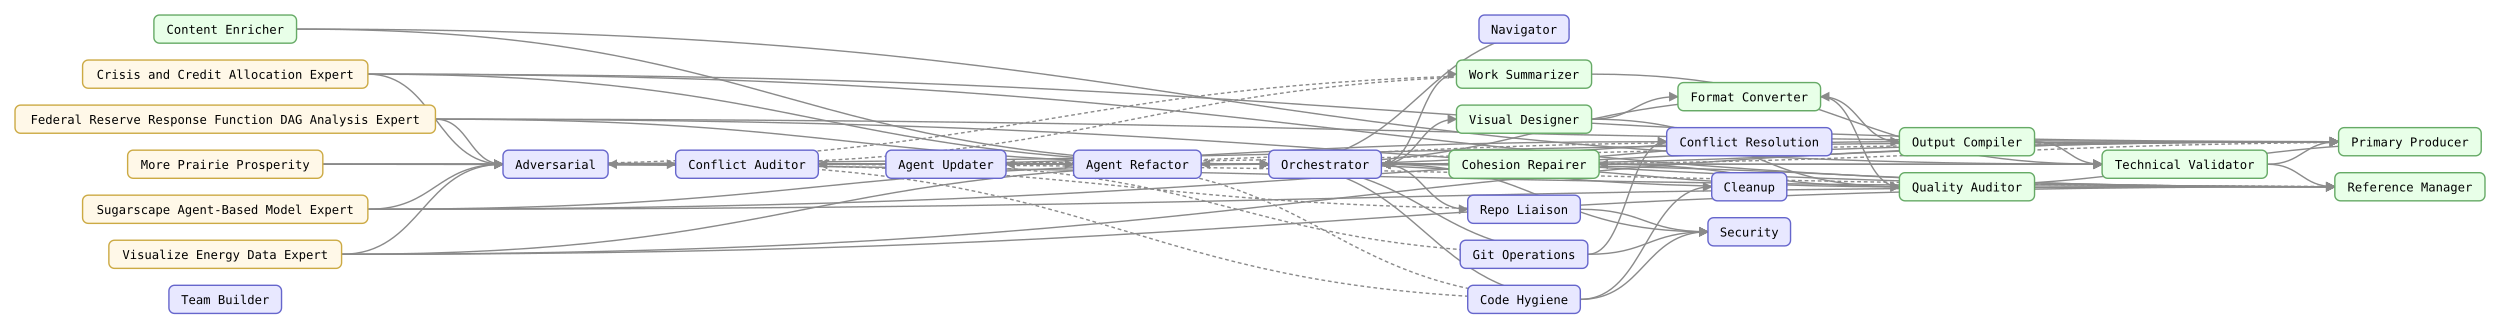
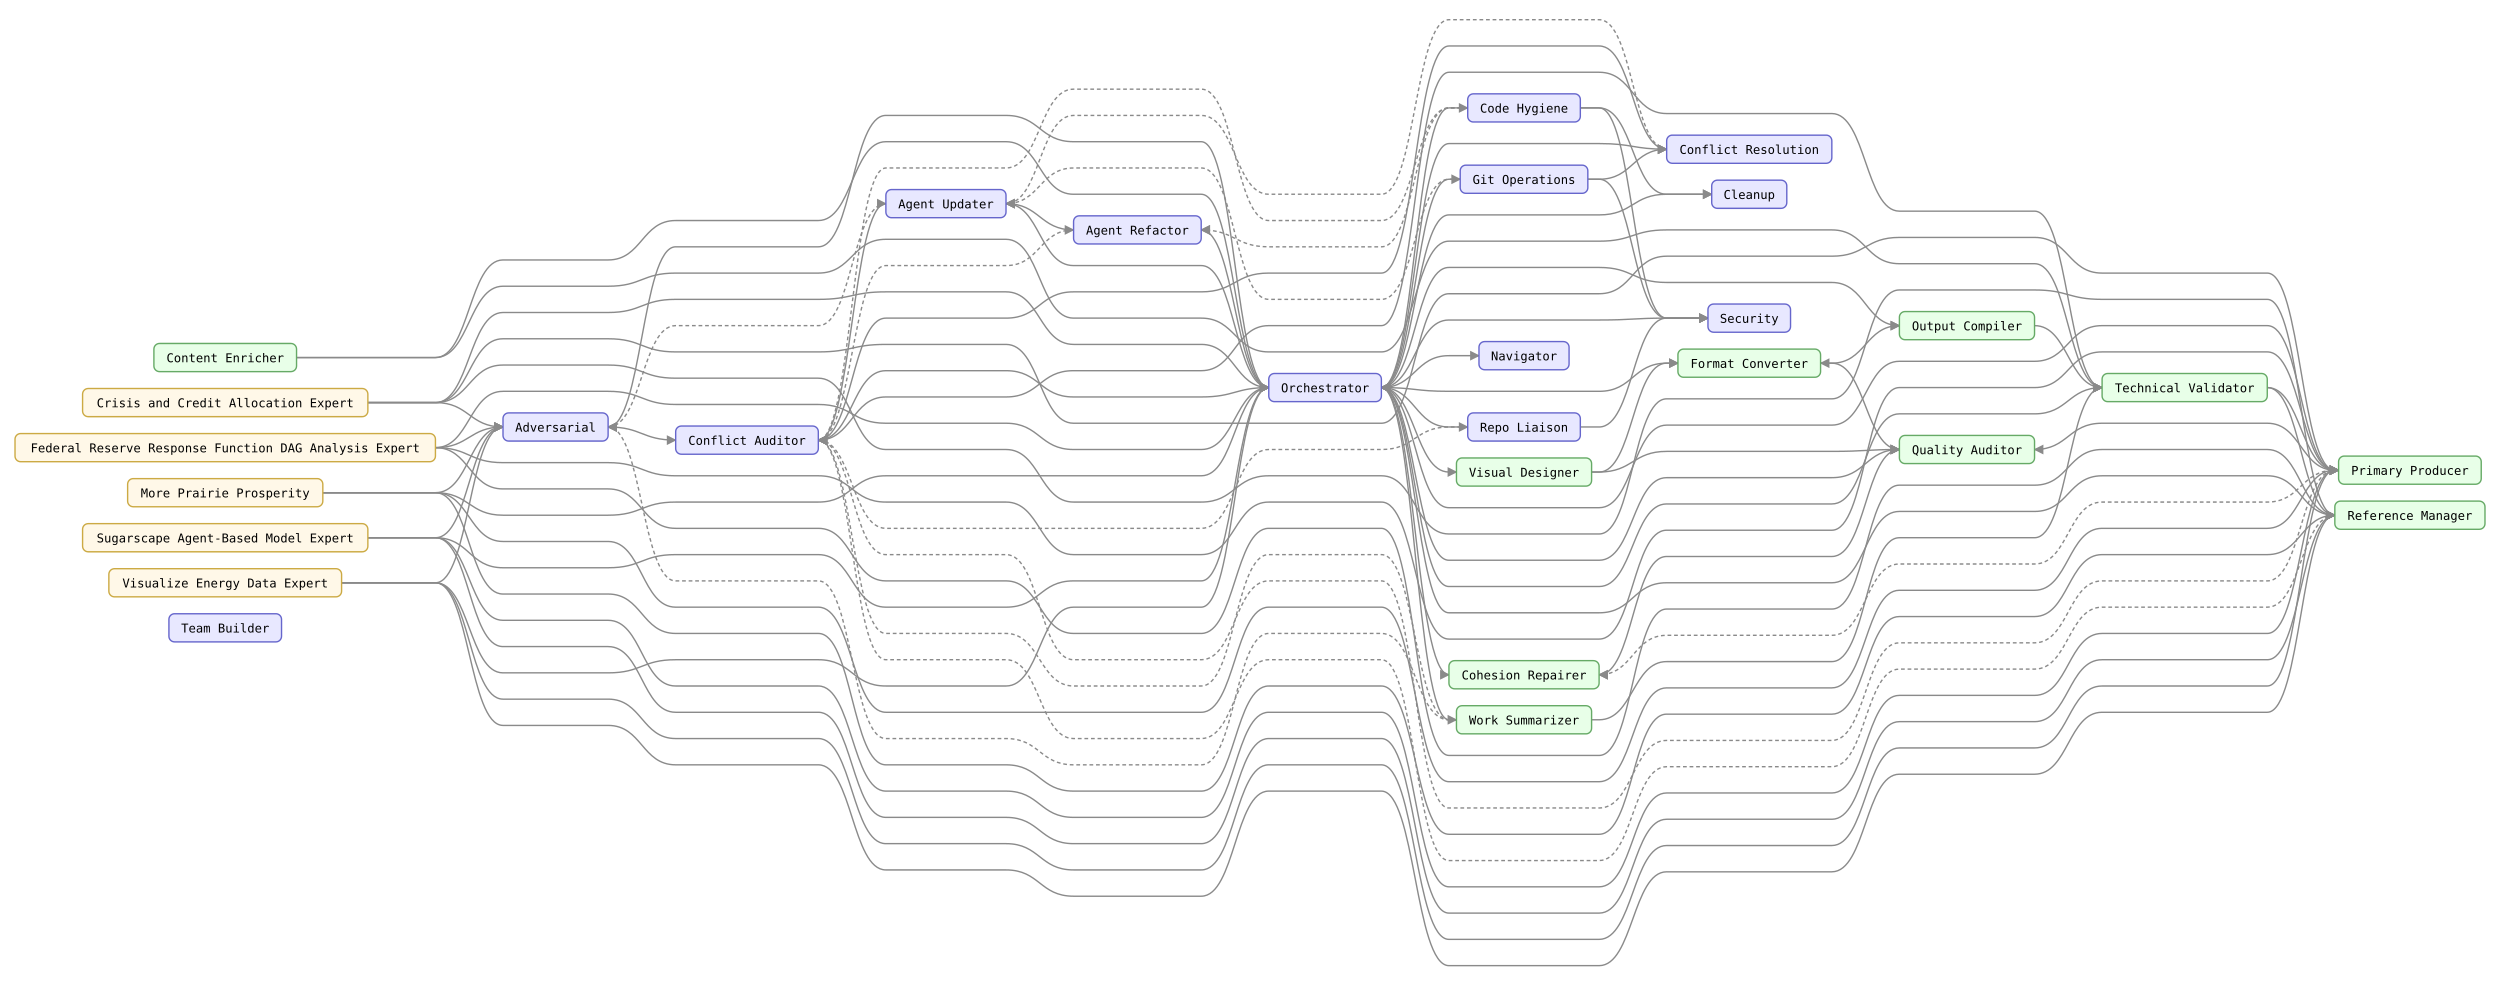
- <svg xmlns="http://www.w3.org/2000/svg" viewBox="0 0 2664 350" width="2664" height="350" font-family="monospace">
+ <svg xmlns="http://www.w3.org/2000/svg" viewBox="0 0 2664 1050" width="2664" height="1050" font-family="monospace">
  <defs>
    <marker id="arrow" viewBox="0 0 10 10" refX="9" refY="5" markerWidth="7" markerHeight="7" orient="auto-start-reverse">
      <polygon points="0,0 10,5 0,10" fill="#8a8a8a" />
    </marker>
  </defs>
-   <path d="M648,175 C684,175 684,175 720,175" fill="none" stroke="#8a8a8a" stroke-width="1.5" marker-end="url(#arrow)" />
-   <path d="M648,175 C1000,175 1000,175 1352,175" fill="none" stroke="#8a8a8a" stroke-width="1.5" marker-start="url(#arrow)" marker-end="url(#arrow)" />
-   <path d="M1280,175 C1000,175 1000,175 720,175" fill="none" stroke="#8a8a8a" stroke-width="1.5" stroke-dasharray="4,3" marker-end="url(#arrow)" />
-   <path d="M1280,175 C1316,175 1316,175 1352,175" fill="none" stroke="#8a8a8a" stroke-width="1.5" marker-start="url(#arrow)" marker-end="url(#arrow)" />
-   <path d="M1072,175 C804,175 804,175 536,175" fill="none" stroke="#8a8a8a" stroke-width="1.5" stroke-dasharray="4,3" marker-end="url(#arrow)" />
-   <path d="M1072,175 C1108,175 1108,175 1144,175" fill="none" stroke="#8a8a8a" stroke-width="1.5" marker-end="url(#arrow)" />
-   <path d="M1072,175 C896,175 896,175 720,175" fill="none" stroke="#8a8a8a" stroke-width="1.5" marker-start="url(#arrow)" marker-end="url(#arrow)" />
-   <path d="M1072,175 C1212,175 1212,175 1352,175" fill="none" stroke="#8a8a8a" stroke-width="1.5" marker-start="url(#arrow)" marker-end="url(#arrow)" />
-   <path d="M1904,199 C1628,199 1628,175 1352,175" fill="none" stroke="#8a8a8a" stroke-width="1.5" marker-start="url(#arrow)" marker-end="url(#arrow)" />
-   <path d="M1684,319 C1414,319 1414,175 1144,175" fill="none" stroke="#8a8a8a" stroke-width="1.5" stroke-dasharray="4,3" marker-end="url(#arrow)" />
-   <path d="M1684,319 C1754,319 1754,199 1824,199" fill="none" stroke="#8a8a8a" stroke-width="1.5" marker-end="url(#arrow)" />
-   <path d="M1684,319 C1202,319 1202,175 720,175" fill="none" stroke="#8a8a8a" stroke-width="1.5" stroke-dasharray="4,3" marker-end="url(#arrow)" />
-   <path d="M1684,319 C1518,319 1518,175 1352,175" fill="none" stroke="#8a8a8a" stroke-width="1.5" marker-start="url(#arrow)" marker-end="url(#arrow)" />
-   <path d="M1684,319 C1752,319 1752,247 1820,247" fill="none" stroke="#8a8a8a" stroke-width="1.5" marker-end="url(#arrow)" />
-   <path d="M1704,175 C1528,175 1528,175 1352,175" fill="none" stroke="#8a8a8a" stroke-width="1.5" marker-start="url(#arrow)" marker-end="url(#arrow)" />
-   <path d="M1704,175 C1864,175 1864,199 2024,199" fill="none" stroke="#8a8a8a" stroke-width="1.5" marker-start="url(#arrow)" marker-end="url(#arrow)" />
-   <path d="M872,175 C1324,175 1324,151 1776,151" fill="none" stroke="#8a8a8a" stroke-width="1.5" marker-end="url(#arrow)" />
-   <path d="M872,175 C1112,175 1112,175 1352,175" fill="none" stroke="#8a8a8a" stroke-width="1.5" marker-start="url(#arrow)" marker-end="url(#arrow)" />
-   <path d="M872,175 C1556,175 1556,175 2240,175" fill="none" stroke="#8a8a8a" stroke-width="1.5" marker-start="url(#arrow)" marker-end="url(#arrow)" />
-   <path d="M1952,151 C1448,151 1448,175 944,175" fill="none" stroke="#8a8a8a" stroke-width="1.5" stroke-dasharray="4,3" marker-end="url(#arrow)" />
-   <path d="M1952,151 C1652,151 1652,175 1352,175" fill="none" stroke="#8a8a8a" stroke-width="1.5" marker-start="url(#arrow)" marker-end="url(#arrow)" />
-   <path d="M316,31 C834,31 834,175 1352,175" fill="none" stroke="#8a8a8a" stroke-width="1.5" marker-end="url(#arrow)" />
-   <path d="M316,31 C1278,31 1278,175 2240,175" fill="none" stroke="#8a8a8a" stroke-width="1.5" marker-end="url(#arrow)" />
-   <path d="M392,79 C464,79 464,175 536,175" fill="none" stroke="#8a8a8a" stroke-width="1.5" marker-end="url(#arrow)" />
-   <path d="M392,79 C872,79 872,175 1352,175" fill="none" stroke="#8a8a8a" stroke-width="1.5" marker-end="url(#arrow)" />
-   <path d="M392,79 C1442,79 1442,151 2492,151" fill="none" stroke="#8a8a8a" stroke-width="1.5" marker-end="url(#arrow)" />
-   <path d="M392,79 C1440,79 1440,199 2488,199" fill="none" stroke="#8a8a8a" stroke-width="1.5" marker-end="url(#arrow)" />
-   <path d="M464,127 C500,127 500,175 536,175" fill="none" stroke="#8a8a8a" stroke-width="1.5" marker-end="url(#arrow)" />
-   <path d="M464,127 C908,127 908,175 1352,175" fill="none" stroke="#8a8a8a" stroke-width="1.5" marker-end="url(#arrow)" />
-   <path d="M464,127 C1478,127 1478,151 2492,151" fill="none" stroke="#8a8a8a" stroke-width="1.5" marker-end="url(#arrow)" />
-   <path d="M464,127 C1476,127 1476,199 2488,199" fill="none" stroke="#8a8a8a" stroke-width="1.5" marker-end="url(#arrow)" />
-   <path d="M1940,103 C1646,103 1646,175 1352,175" fill="none" stroke="#8a8a8a" stroke-width="1.5" marker-start="url(#arrow)" marker-end="url(#arrow)" />
-   <path d="M1940,103 C1982,103 1982,151 2024,151" fill="none" stroke="#8a8a8a" stroke-width="1.5" marker-start="url(#arrow)" marker-end="url(#arrow)" />
-   <path d="M1940,103 C1982,103 1982,199 2024,199" fill="none" stroke="#8a8a8a" stroke-width="1.5" marker-end="url(#arrow)" />
-   <path d="M1692,271 C1318,271 1318,175 944,175" fill="none" stroke="#8a8a8a" stroke-width="1.5" stroke-dasharray="4,3" marker-end="url(#arrow)" />
-   <path d="M1692,271 C1734,271 1734,151 1776,151" fill="none" stroke="#8a8a8a" stroke-width="1.5" marker-end="url(#arrow)" />
-   <path d="M1692,271 C1522,271 1522,175 1352,175" fill="none" stroke="#8a8a8a" stroke-width="1.5" marker-start="url(#arrow)" marker-end="url(#arrow)" />
-   <path d="M1692,271 C1756,271 1756,247 1820,247" fill="none" stroke="#8a8a8a" stroke-width="1.5" marker-end="url(#arrow)" />
-   <path d="M1672,31 C1512,31 1512,175 1352,175" fill="none" stroke="#8a8a8a" stroke-width="1.5" marker-start="url(#arrow)" marker-end="url(#arrow)" />
-   <path d="M1472,175 C1748,175 1748,151 2024,151" fill="none" stroke="#8a8a8a" stroke-width="1.5" marker-start="url(#arrow)" marker-end="url(#arrow)" />
-   <path d="M1472,175 C1982,175 1982,151 2492,151" fill="none" stroke="#8a8a8a" stroke-width="1.5" marker-start="url(#arrow)" marker-end="url(#arrow)" />
-   <path d="M1472,175 C1748,175 1748,199 2024,199" fill="none" stroke="#8a8a8a" stroke-width="1.5" marker-start="url(#arrow)" marker-end="url(#arrow)" />
-   <path d="M1472,175 C1980,175 1980,199 2488,199" fill="none" stroke="#8a8a8a" stroke-width="1.5" marker-start="url(#arrow)" marker-end="url(#arrow)" />
-   <path d="M1472,175 C1518,175 1518,223 1564,223" fill="none" stroke="#8a8a8a" stroke-width="1.5" marker-start="url(#arrow)" marker-end="url(#arrow)" />
-   <path d="M1472,175 C1646,175 1646,247 1820,247" fill="none" stroke="#8a8a8a" stroke-width="1.5" marker-start="url(#arrow)" marker-end="url(#arrow)" />
-   <path d="M1472,175 C1856,175 1856,175 2240,175" fill="none" stroke="#8a8a8a" stroke-width="1.5" marker-start="url(#arrow)" marker-end="url(#arrow)" />
-   <path d="M1472,175 C1512,175 1512,127 1552,127" fill="none" stroke="#8a8a8a" stroke-width="1.5" marker-start="url(#arrow)" marker-end="url(#arrow)" />
-   <path d="M1472,175 C1512,175 1512,79 1552,79" fill="none" stroke="#8a8a8a" stroke-width="1.5" marker-start="url(#arrow)" marker-end="url(#arrow)" />
-   <path d="M2168,151 C2204,151 2204,175 2240,175" fill="none" stroke="#8a8a8a" stroke-width="1.5" marker-end="url(#arrow)" />
-   <path d="M344,175 C440,175 440,175 536,175" fill="none" stroke="#8a8a8a" stroke-width="1.5" marker-end="url(#arrow)" />
-   <path d="M344,175 C848,175 848,175 1352,175" fill="none" stroke="#8a8a8a" stroke-width="1.5" marker-end="url(#arrow)" />
-   <path d="M344,175 C1418,175 1418,151 2492,151" fill="none" stroke="#8a8a8a" stroke-width="1.5" marker-end="url(#arrow)" />
-   <path d="M344,175 C1416,175 1416,199 2488,199" fill="none" stroke="#8a8a8a" stroke-width="1.5" marker-end="url(#arrow)" />
-   <path d="M2644,151 C2094,151 2094,175 1544,175" fill="none" stroke="#8a8a8a" stroke-width="1.5" stroke-dasharray="4,3" marker-end="url(#arrow)" />
-   <path d="M2644,151 C1682,151 1682,175 720,175" fill="none" stroke="#8a8a8a" stroke-width="1.5" stroke-dasharray="4,3" marker-end="url(#arrow)" />
-   <path d="M2644,151 C2334,151 2334,199 2024,199" fill="none" stroke="#8a8a8a" stroke-width="1.5" marker-start="url(#arrow)" marker-end="url(#arrow)" />
-   <path d="M2648,199 C1684,199 1684,175 720,175" fill="none" stroke="#8a8a8a" stroke-width="1.5" stroke-dasharray="4,3" marker-end="url(#arrow)" />
-   <path d="M1684,223 C1202,223 1202,175 720,175" fill="none" stroke="#8a8a8a" stroke-width="1.5" stroke-dasharray="4,3" marker-end="url(#arrow)" />
-   <path d="M1684,223 C1752,223 1752,247 1820,247" fill="none" stroke="#8a8a8a" stroke-width="1.5" marker-end="url(#arrow)" />
-   <path d="M392,223 C464,223 464,175 536,175" fill="none" stroke="#8a8a8a" stroke-width="1.5" marker-end="url(#arrow)" />
-   <path d="M392,223 C872,223 872,175 1352,175" fill="none" stroke="#8a8a8a" stroke-width="1.5" marker-end="url(#arrow)" />
-   <path d="M392,223 C1442,223 1442,151 2492,151" fill="none" stroke="#8a8a8a" stroke-width="1.5" marker-end="url(#arrow)" />
-   <path d="M392,223 C1440,223 1440,199 2488,199" fill="none" stroke="#8a8a8a" stroke-width="1.5" marker-end="url(#arrow)" />
-   <path d="M2416,175 C2454,175 2454,151 2492,151" fill="none" stroke="#8a8a8a" stroke-width="1.5" marker-end="url(#arrow)" />
-   <path d="M2416,175 C2452,175 2452,199 2488,199" fill="none" stroke="#8a8a8a" stroke-width="1.5" marker-end="url(#arrow)" />
-   <path d="M1696,127 C1742,127 1742,103 1788,103" fill="none" stroke="#8a8a8a" stroke-width="1.5" marker-end="url(#arrow)" />
-   <path d="M1696,127 C1860,127 1860,199 2024,199" fill="none" stroke="#8a8a8a" stroke-width="1.5" marker-end="url(#arrow)" />
-   <path d="M364,271 C450,271 450,175 536,175" fill="none" stroke="#8a8a8a" stroke-width="1.5" marker-end="url(#arrow)" />
-   <path d="M364,271 C858,271 858,175 1352,175" fill="none" stroke="#8a8a8a" stroke-width="1.5" marker-end="url(#arrow)" />
-   <path d="M364,271 C1428,271 1428,151 2492,151" fill="none" stroke="#8a8a8a" stroke-width="1.5" marker-end="url(#arrow)" />
-   <path d="M364,271 C1426,271 1426,199 2488,199" fill="none" stroke="#8a8a8a" stroke-width="1.5" marker-end="url(#arrow)" />
-   <path d="M1696,79 C1116,79 1116,175 536,175" fill="none" stroke="#8a8a8a" stroke-width="1.5" stroke-dasharray="4,3" marker-end="url(#arrow)" />
-   <path d="M1696,79 C1208,79 1208,175 720,175" fill="none" stroke="#8a8a8a" stroke-width="1.5" stroke-dasharray="4,3" marker-end="url(#arrow)" />
-   <path d="M1696,79 C1968,79 1968,175 2240,175" fill="none" stroke="#8a8a8a" stroke-width="1.5" marker-end="url(#arrow)" />
-   <rect x="536" y="160" width="112" height="30" rx="6" fill="#e8e8ff" stroke="#6666cc" stroke-width="1.5" />
-   <text x="592" y="180" font-size="13" text-anchor="middle" fill="#000000">Adversarial</text>
-   <rect x="1144" y="160" width="136" height="30" rx="6" fill="#e8e8ff" stroke="#6666cc" stroke-width="1.5" />
-   <text x="1212" y="180" font-size="13" text-anchor="middle" fill="#000000">Agent Refactor</text>
-   <rect x="944" y="160" width="128" height="30" rx="6" fill="#e8e8ff" stroke="#6666cc" stroke-width="1.5" />
-   <text x="1008" y="180" font-size="13" text-anchor="middle" fill="#000000">Agent Updater</text>
-   <rect x="1824" y="184" width="80" height="30" rx="6" fill="#e8e8ff" stroke="#6666cc" stroke-width="1.5" />
-   <text x="1864" y="204" font-size="13" text-anchor="middle" fill="#000000">Cleanup</text>
-   <rect x="1564" y="304" width="120" height="30" rx="6" fill="#e8e8ff" stroke="#6666cc" stroke-width="1.5" />
-   <text x="1624" y="324" font-size="13" text-anchor="middle" fill="#000000">Code Hygiene</text>
-   <rect x="1544" y="160" width="160" height="30" rx="6" fill="#e8ffe8" stroke="#66aa66" stroke-width="1.5" />
-   <text x="1624" y="180" font-size="13" text-anchor="middle" fill="#000000">Cohesion Repairer</text>
-   <rect x="720" y="160" width="152" height="30" rx="6" fill="#e8e8ff" stroke="#6666cc" stroke-width="1.5" />
-   <text x="796" y="180" font-size="13" text-anchor="middle" fill="#000000">Conflict Auditor</text>
-   <rect x="1776" y="136" width="176" height="30" rx="6" fill="#e8e8ff" stroke="#6666cc" stroke-width="1.5" />
-   <text x="1864" y="156" font-size="13" text-anchor="middle" fill="#000000">Conflict Resolution</text>
-   <rect x="164" y="16" width="152" height="30" rx="6" fill="#e8ffe8" stroke="#66aa66" stroke-width="1.5" />
-   <text x="240" y="36" font-size="13" text-anchor="middle" fill="#000000">Content Enricher</text>
-   <rect x="88" y="64" width="304" height="30" rx="6" fill="#fff8e8" stroke="#ccaa44" stroke-width="1.5" />
-   <text x="240" y="84" font-size="13" text-anchor="middle" fill="#000000">Crisis and Credit Allocation Expert</text>
-   <rect x="16" y="112" width="448" height="30" rx="6" fill="#fff8e8" stroke="#ccaa44" stroke-width="1.5" />
-   <text x="240" y="132" font-size="13" text-anchor="middle" fill="#000000">Federal Reserve Response Function DAG Analysis Expert</text>
-   <rect x="1788" y="88" width="152" height="30" rx="6" fill="#e8ffe8" stroke="#66aa66" stroke-width="1.5" />
-   <text x="1864" y="108" font-size="13" text-anchor="middle" fill="#000000">Format Converter</text>
-   <rect x="1556" y="256" width="136" height="30" rx="6" fill="#e8e8ff" stroke="#6666cc" stroke-width="1.5" />
-   <text x="1624" y="276" font-size="13" text-anchor="middle" fill="#000000">Git Operations</text>
-   <rect x="1576" y="16" width="96" height="30" rx="6" fill="#e8e8ff" stroke="#6666cc" stroke-width="1.5" />
-   <text x="1624" y="36" font-size="13" text-anchor="middle" fill="#000000">Navigator</text>
-   <rect x="1352" y="160" width="120" height="30" rx="6" fill="#e8e8ff" stroke="#6666cc" stroke-width="1.5" />
-   <text x="1412" y="180" font-size="13" text-anchor="middle" fill="#000000">Orchestrator</text>
-   <rect x="2024" y="136" width="144" height="30" rx="6" fill="#e8ffe8" stroke="#66aa66" stroke-width="1.5" />
-   <text x="2096" y="156" font-size="13" text-anchor="middle" fill="#000000">Output Compiler</text>
-   <rect x="136" y="160" width="208" height="30" rx="6" fill="#fff8e8" stroke="#ccaa44" stroke-width="1.5" />
-   <text x="240" y="180" font-size="13" text-anchor="middle" fill="#000000">More Prairie Prosperity</text>
-   <rect x="2492" y="136" width="152" height="30" rx="6" fill="#e8ffe8" stroke="#66aa66" stroke-width="1.5" />
-   <text x="2568" y="156" font-size="13" text-anchor="middle" fill="#000000">Primary Producer</text>
-   <rect x="2024" y="184" width="144" height="30" rx="6" fill="#e8ffe8" stroke="#66aa66" stroke-width="1.5" />
-   <text x="2096" y="204" font-size="13" text-anchor="middle" fill="#000000">Quality Auditor</text>
-   <rect x="2488" y="184" width="160" height="30" rx="6" fill="#e8ffe8" stroke="#66aa66" stroke-width="1.5" />
-   <text x="2568" y="204" font-size="13" text-anchor="middle" fill="#000000">Reference Manager</text>
-   <rect x="1564" y="208" width="120" height="30" rx="6" fill="#e8e8ff" stroke="#6666cc" stroke-width="1.5" />
-   <text x="1624" y="228" font-size="13" text-anchor="middle" fill="#000000">Repo Liaison</text>
-   <rect x="1820" y="232" width="88" height="30" rx="6" fill="#e8e8ff" stroke="#6666cc" stroke-width="1.5" />
-   <text x="1864" y="252" font-size="13" text-anchor="middle" fill="#000000">Security</text>
-   <rect x="88" y="208" width="304" height="30" rx="6" fill="#fff8e8" stroke="#ccaa44" stroke-width="1.5" />
-   <text x="240" y="228" font-size="13" text-anchor="middle" fill="#000000">Sugarscape Agent-Based Model Expert</text>
-   <rect x="180" y="304" width="120" height="30" rx="6" fill="#e8e8ff" stroke="#6666cc" stroke-width="1.5" />
-   <text x="240" y="324" font-size="13" text-anchor="middle" fill="#000000">Team Builder</text>
-   <rect x="2240" y="160" width="176" height="30" rx="6" fill="#e8ffe8" stroke="#66aa66" stroke-width="1.5" />
-   <text x="2328" y="180" font-size="13" text-anchor="middle" fill="#000000">Technical Validator</text>
-   <rect x="1552" y="112" width="144" height="30" rx="6" fill="#e8ffe8" stroke="#66aa66" stroke-width="1.5" />
-   <text x="1624" y="132" font-size="13" text-anchor="middle" fill="#000000">Visual Designer</text>
-   <rect x="116" y="256" width="248" height="30" rx="6" fill="#fff8e8" stroke="#ccaa44" stroke-width="1.5" />
-   <text x="240" y="276" font-size="13" text-anchor="middle" fill="#000000">Visualize Energy Data Expert</text>
-   <rect x="1552" y="64" width="144" height="30" rx="6" fill="#e8ffe8" stroke="#66aa66" stroke-width="1.5" />
-   <text x="1624" y="84" font-size="13" text-anchor="middle" fill="#000000">Work Summarizer</text>
+   <path d="M648,455 C684,455 684,469 720,469" fill="none" stroke="#8a8a8a" stroke-width="1.5" marker-end="url(#arrow)" />
+   <path d="M648,455 C684,455 684,263 720,263 L872,263 C908,263 908,123 944,123 L1072,123 C1108,123 1108,151 1144,151 L1280,151 C1316,151 1316,413 1352,413" fill="none" stroke="#8a8a8a" stroke-width="1.5" marker-start="url(#arrow)" marker-end="url(#arrow)" />
+   <path d="M1144,245 C1108,245 1108,283 1072,283 L944,283 C908,283 908,469 872,469" fill="none" stroke="#8a8a8a" stroke-width="1.5" stroke-dasharray="4,3" marker-end="url(#arrow)" />
+   <path d="M1280,245 C1316,245 1316,413 1352,413" fill="none" stroke="#8a8a8a" stroke-width="1.5" marker-start="url(#arrow)" marker-end="url(#arrow)" />
+   <path d="M944,217 C908,217 908,347 872,347 L720,347 C684,347 684,455 648,455" fill="none" stroke="#8a8a8a" stroke-width="1.5" stroke-dasharray="4,3" marker-end="url(#arrow)" />
+   <path d="M1072,217 C1108,217 1108,245 1144,245" fill="none" stroke="#8a8a8a" stroke-width="1.5" marker-end="url(#arrow)" />
+   <path d="M944,217 C908,217 908,469 872,469" fill="none" stroke="#8a8a8a" stroke-width="1.5" marker-start="url(#arrow)" marker-end="url(#arrow)" />
+   <path d="M1072,217 C1108,217 1108,283 1144,283 L1280,283 C1316,283 1316,413 1352,413" fill="none" stroke="#8a8a8a" stroke-width="1.5" marker-start="url(#arrow)" marker-end="url(#arrow)" />
+   <path d="M1824,207 L1776,207 C1740,207 1740,229 1704,229 L1544,229 C1508,229 1508,413 1472,413" fill="none" stroke="#8a8a8a" stroke-width="1.5" marker-start="url(#arrow)" marker-end="url(#arrow)" />
+   <path d="M1564,115 L1544,115 C1508,115 1508,263 1472,263 L1352,263 C1316,263 1316,245 1280,245" fill="none" stroke="#8a8a8a" stroke-width="1.5" stroke-dasharray="4,3" marker-end="url(#arrow)" />
+   <path d="M1684,115 L1704,115 C1740,115 1740,207 1776,207 L1824,207" fill="none" stroke="#8a8a8a" stroke-width="1.5" marker-end="url(#arrow)" />
+   <path d="M1564,115 L1544,115 C1508,115 1508,235 1472,235 L1352,235 C1316,235 1316,95 1280,95 L1144,95 C1108,95 1108,179 1072,179 L944,179 C908,179 908,469 872,469" fill="none" stroke="#8a8a8a" stroke-width="1.5" stroke-dasharray="4,3" marker-end="url(#arrow)" />
+   <path d="M1564,115 L1544,115 C1508,115 1508,413 1472,413" fill="none" stroke="#8a8a8a" stroke-width="1.5" marker-start="url(#arrow)" marker-end="url(#arrow)" />
+   <path d="M1684,115 L1704,115 C1740,115 1740,339 1776,339 L1820,339" fill="none" stroke="#8a8a8a" stroke-width="1.5" marker-end="url(#arrow)" />
+   <path d="M1544,719 C1508,719 1508,413 1472,413" fill="none" stroke="#8a8a8a" stroke-width="1.5" marker-start="url(#arrow)" marker-end="url(#arrow)" />
+   <path d="M1704,719 C1740,719 1740,593 1776,593 L1952,593 C1988,593 1988,479 2024,479" fill="none" stroke="#8a8a8a" stroke-width="1.5" marker-start="url(#arrow)" marker-end="url(#arrow)" />
+   <path d="M872,469 C908,469 908,339 944,339 L1072,339 C1108,339 1108,311 1144,311 L1280,311 C1316,311 1316,291 1352,291 L1472,291 C1508,291 1508,49 1544,49 L1704,49 C1740,49 1740,159 1776,159" fill="none" stroke="#8a8a8a" stroke-width="1.5" marker-end="url(#arrow)" />
+   <path d="M872,469 C908,469 908,395 944,395 L1072,395 C1108,395 1108,423 1144,423 L1280,423 C1316,423 1316,413 1352,413" fill="none" stroke="#8a8a8a" stroke-width="1.5" marker-start="url(#arrow)" marker-end="url(#arrow)" />
+   <path d="M872,469 C908,469 908,423 944,423 L1072,423 C1108,423 1108,395 1144,395 L1280,395 C1316,395 1316,347 1352,347 L1472,347 C1508,347 1508,77 1544,77 L1704,77 C1740,77 1740,121 1776,121 L1952,121 C1988,121 1988,225 2024,225 L2168,225 C2204,225 2204,413 2240,413" fill="none" stroke="#8a8a8a" stroke-width="1.5" marker-start="url(#arrow)" marker-end="url(#arrow)" />
+   <path d="M1776,159 C1740,159 1740,21 1704,21 L1544,21 C1508,21 1508,207 1472,207 L1352,207 C1316,207 1316,123 1280,123 L1144,123 C1108,123 1108,217 1072,217" fill="none" stroke="#8a8a8a" stroke-width="1.5" stroke-dasharray="4,3" marker-end="url(#arrow)" />
+   <path d="M1776,159 C1740,159 1740,153 1704,153 L1544,153 C1508,153 1508,413 1472,413" fill="none" stroke="#8a8a8a" stroke-width="1.5" marker-start="url(#arrow)" marker-end="url(#arrow)" />
+   <path d="M316,381 L464,381 C500,381 500,277 536,277 L648,277 C684,277 684,235 720,235 L872,235 C908,235 908,151 944,151 L1072,151 C1108,151 1108,207 1144,207 L1280,207 C1316,207 1316,413 1352,413" fill="none" stroke="#8a8a8a" stroke-width="1.5" marker-end="url(#arrow)" />
+   <path d="M316,381 L464,381 C500,381 500,305 536,305 L648,305 C684,305 684,291 720,291 L872,291 C908,291 908,255 944,255 L1072,255 C1108,255 1108,339 1144,339 L1280,339 C1316,339 1316,375 1352,375 L1472,375 C1508,375 1508,257 1544,257 L1704,257 C1740,257 1740,245 1776,245 L1952,245 C1988,245 1988,281 2024,281 L2168,281 C2204,281 2204,413 2240,413" fill="none" stroke="#8a8a8a" stroke-width="1.5" marker-end="url(#arrow)" />
+   <path d="M392,429 L464,429 C500,429 500,455 536,455" fill="none" stroke="#8a8a8a" stroke-width="1.5" marker-end="url(#arrow)" />
+   <path d="M392,429 L464,429 C500,429 500,333 536,333 L648,333 C684,333 684,319 720,319 L872,319 C908,319 908,311 944,311 L1072,311 C1108,311 1108,367 1144,367 L1280,367 C1316,367 1316,413 1352,413" fill="none" stroke="#8a8a8a" stroke-width="1.5" marker-end="url(#arrow)" />
+   <path d="M392,429 L464,429 C500,429 500,361 536,361 L648,361 C684,361 684,375 720,375 L872,375 C908,375 908,367 944,367 L1072,367 C1108,367 1108,451 1144,451 L1280,451 L1352,451 L1472,451 C1508,451 1508,313 1544,313 L1704,313 C1740,313 1740,273 1776,273 L1952,273 C1988,273 1988,253 2024,253 L2168,253 C2204,253 2204,291 2240,291 L2416,291 C2452,291 2452,501 2488,501 L2492,501" fill="none" stroke="#8a8a8a" stroke-width="1.5" marker-end="url(#arrow)" />
+   <path d="M392,429 L464,429 C500,429 500,389 536,389 L648,389 C684,389 684,403 720,403 L872,403 C908,403 908,479 944,479 L1072,479 C1108,479 1108,535 1144,535 L1280,535 C1316,535 1316,507 1352,507 L1472,507 C1508,507 1508,569 1544,569 L1704,569 C1740,569 1740,425 1776,425 L1952,425 C1988,425 1988,309 2024,309 L2168,309 C2204,309 2204,319 2240,319 L2416,319 C2452,319 2452,549 2488,549" fill="none" stroke="#8a8a8a" stroke-width="1.5" marker-end="url(#arrow)" />
+   <path d="M464,477 C500,477 500,455 536,455" fill="none" stroke="#8a8a8a" stroke-width="1.5" marker-end="url(#arrow)" />
+   <path d="M464,477 C500,477 500,417 536,417 L648,417 C684,417 684,431 720,431 L872,431 C908,431 908,451 944,451 L1072,451 C1108,451 1108,479 1144,479 L1280,479 C1316,479 1316,413 1352,413" fill="none" stroke="#8a8a8a" stroke-width="1.5" marker-end="url(#arrow)" />
+   <path d="M464,477 C500,477 500,493 536,493 L648,493 C684,493 684,507 720,507 L872,507 C908,507 908,535 944,535 L1072,535 C1108,535 1108,591 1144,591 L1280,591 C1316,591 1316,535 1352,535 L1472,535 C1508,535 1508,681 1544,681 L1704,681 C1740,681 1740,565 1776,565 L1952,565 C1988,565 1988,413 2024,413 L2168,413 C2204,413 2204,375 2240,375 L2416,375 C2452,375 2452,501 2488,501 L2492,501" fill="none" stroke="#8a8a8a" stroke-width="1.5" marker-end="url(#arrow)" />
+   <path d="M464,477 C500,477 500,521 536,521 L648,521 C684,521 684,563 720,563 L872,563 C908,563 908,619 944,619 L1072,619 C1108,619 1108,675 1144,675 L1280,675 C1316,675 1316,563 1352,563 L1472,563 C1508,563 1508,805 1544,805 L1704,805 C1740,805 1740,649 1776,649 L1952,649 C1988,649 1988,517 2024,517 L2168,517 C2204,517 2204,479 2240,479 L2416,479 C2452,479 2452,549 2488,549" fill="none" stroke="#8a8a8a" stroke-width="1.5" marker-end="url(#arrow)" />
+   <path d="M1788,387 L1776,387 C1740,387 1740,417 1704,417 L1544,417 C1508,417 1508,413 1472,413" fill="none" stroke="#8a8a8a" stroke-width="1.5" marker-start="url(#arrow)" marker-end="url(#arrow)" />
+   <path d="M1940,387 L1952,387 C1988,387 1988,347 2024,347" fill="none" stroke="#8a8a8a" stroke-width="1.5" marker-start="url(#arrow)" marker-end="url(#arrow)" />
+   <path d="M1940,387 L1952,387 C1988,387 1988,479 2024,479" fill="none" stroke="#8a8a8a" stroke-width="1.5" marker-end="url(#arrow)" />
+   <path d="M1556,191 L1544,191 C1508,191 1508,319 1472,319 L1352,319 C1316,319 1316,179 1280,179 L1144,179 C1108,179 1108,217 1072,217" fill="none" stroke="#8a8a8a" stroke-width="1.5" stroke-dasharray="4,3" marker-end="url(#arrow)" />
+   <path d="M1692,191 L1704,191 C1740,191 1740,159 1776,159" fill="none" stroke="#8a8a8a" stroke-width="1.5" marker-end="url(#arrow)" />
+   <path d="M1556,191 L1544,191 C1508,191 1508,413 1472,413" fill="none" stroke="#8a8a8a" stroke-width="1.5" marker-start="url(#arrow)" marker-end="url(#arrow)" />
+   <path d="M1692,191 L1704,191 C1740,191 1740,339 1776,339 L1820,339" fill="none" stroke="#8a8a8a" stroke-width="1.5" marker-end="url(#arrow)" />
+   <path d="M1576,379 L1544,379 C1508,379 1508,413 1472,413" fill="none" stroke="#8a8a8a" stroke-width="1.5" marker-start="url(#arrow)" marker-end="url(#arrow)" />
+   <path d="M1472,413 C1508,413 1508,285 1544,285 L1704,285 C1740,285 1740,301 1776,301 L1952,301 C1988,301 1988,347 2024,347" fill="none" stroke="#8a8a8a" stroke-width="1.5" marker-start="url(#arrow)" marker-end="url(#arrow)" />
+   <path d="M1472,413 C1508,413 1508,541 1544,541 L1704,541 C1740,541 1740,453 1776,453 L1952,453 C1988,453 1988,385 2024,385 L2168,385 C2204,385 2204,347 2240,347 L2416,347 C2452,347 2452,501 2488,501 L2492,501" fill="none" stroke="#8a8a8a" stroke-width="1.5" marker-start="url(#arrow)" marker-end="url(#arrow)" />
+   <path d="M1472,413 C1508,413 1508,597 1544,597 L1704,597 C1740,597 1740,509 1776,509 L1952,509 C1988,509 1988,479 2024,479" fill="none" stroke="#8a8a8a" stroke-width="1.5" marker-start="url(#arrow)" marker-end="url(#arrow)" />
+   <path d="M1472,413 C1508,413 1508,653 1544,653 L1704,653 C1740,653 1740,621 1776,621 L1952,621 C1988,621 1988,545 2024,545 L2168,545 C2204,545 2204,507 2240,507 L2416,507 C2452,507 2452,549 2488,549" fill="none" stroke="#8a8a8a" stroke-width="1.5" marker-start="url(#arrow)" marker-end="url(#arrow)" />
+   <path d="M1472,413 C1508,413 1508,455 1544,455 L1564,455" fill="none" stroke="#8a8a8a" stroke-width="1.5" marker-start="url(#arrow)" marker-end="url(#arrow)" />
+   <path d="M1472,413 C1508,413 1508,341 1544,341 L1704,341 C1740,341 1740,339 1776,339 L1820,339" fill="none" stroke="#8a8a8a" stroke-width="1.5" marker-start="url(#arrow)" marker-end="url(#arrow)" />
+   <path d="M1472,413 C1508,413 1508,625 1544,625 L1704,625 C1740,625 1740,537 1776,537 L1952,537 C1988,537 1988,441 2024,441 L2168,441 C2204,441 2204,413 2240,413" fill="none" stroke="#8a8a8a" stroke-width="1.5" marker-start="url(#arrow)" marker-end="url(#arrow)" />
+   <path d="M1472,413 C1508,413 1508,503 1544,503 L1552,503" fill="none" stroke="#8a8a8a" stroke-width="1.5" marker-start="url(#arrow)" marker-end="url(#arrow)" />
+   <path d="M1472,413 C1508,413 1508,767 1544,767 L1552,767" fill="none" stroke="#8a8a8a" stroke-width="1.5" marker-start="url(#arrow)" marker-end="url(#arrow)" />
+   <path d="M2168,347 C2204,347 2204,413 2240,413" fill="none" stroke="#8a8a8a" stroke-width="1.5" marker-end="url(#arrow)" />
+   <path d="M344,525 L464,525 C500,525 500,455 536,455" fill="none" stroke="#8a8a8a" stroke-width="1.5" marker-end="url(#arrow)" />
+   <path d="M344,525 L464,525 C500,525 500,549 536,549 L648,549 C684,549 684,535 720,535 L872,535 C908,535 908,507 944,507 L1072,507 L1144,507 L1280,507 C1316,507 1316,413 1352,413" fill="none" stroke="#8a8a8a" stroke-width="1.5" marker-end="url(#arrow)" />
+   <path d="M344,525 L464,525 C500,525 500,577 536,577 L648,577 C684,577 684,647 720,647 L872,647 C908,647 908,759 944,759 L1072,759 L1144,759 L1280,759 C1316,759 1316,647 1352,647 L1472,647 C1508,647 1508,833 1544,833 L1704,833 C1740,833 1740,733 1776,733 L1952,733 C1988,733 1988,629 2024,629 L2168,629 C2204,629 2204,563 2240,563 L2416,563 C2452,563 2452,501 2488,501 L2492,501" fill="none" stroke="#8a8a8a" stroke-width="1.5" marker-end="url(#arrow)" />
+   <path d="M344,525 L464,525 C500,525 500,633 536,633 L648,633 C684,633 684,675 720,675 L872,675 C908,675 908,815 944,815 L1072,815 C1108,815 1108,843 1144,843 L1280,843 C1316,843 1316,731 1352,731 L1472,731 C1508,731 1508,889 1544,889 L1704,889 C1740,889 1740,761 1776,761 L1952,761 C1988,761 1988,657 2024,657 L2168,657 C2204,657 2204,591 2240,591 L2416,591 C2452,591 2452,549 2488,549" fill="none" stroke="#8a8a8a" stroke-width="1.5" marker-end="url(#arrow)" />
+   <path d="M2492,501 L2488,501 C2452,501 2452,535 2416,535 L2240,535 C2204,535 2204,601 2168,601 L2024,601 C1988,601 1988,677 1952,677 L1776,677 C1740,677 1740,719 1704,719" fill="none" stroke="#8a8a8a" stroke-width="1.5" stroke-dasharray="4,3" marker-end="url(#arrow)" />
+   <path d="M2492,501 L2488,501 C2452,501 2452,619 2416,619 L2240,619 C2204,619 2204,685 2168,685 L2024,685 C1988,685 1988,789 1952,789 L1776,789 C1740,789 1740,861 1704,861 L1544,861 C1508,861 1508,619 1472,619 L1352,619 C1316,619 1316,703 1280,703 L1144,703 C1108,703 1108,591 1072,591 L944,591 C908,591 908,469 872,469" fill="none" stroke="#8a8a8a" stroke-width="1.5" stroke-dasharray="4,3" marker-end="url(#arrow)" />
+   <path d="M2492,501 L2488,501 C2452,501 2452,451 2416,451 L2240,451 C2204,451 2204,479 2168,479" fill="none" stroke="#8a8a8a" stroke-width="1.5" marker-start="url(#arrow)" marker-end="url(#arrow)" />
+   <path d="M2488,549 C2452,549 2452,647 2416,647 L2240,647 C2204,647 2204,713 2168,713 L2024,713 C1988,713 1988,817 1952,817 L1776,817 C1740,817 1740,917 1704,917 L1544,917 C1508,917 1508,703 1472,703 L1352,703 C1316,703 1316,787 1280,787 L1144,787 C1108,787 1108,703 1072,703 L944,703 C908,703 908,469 872,469" fill="none" stroke="#8a8a8a" stroke-width="1.5" stroke-dasharray="4,3" marker-end="url(#arrow)" />
+   <path d="M1564,455 L1544,455 C1508,455 1508,479 1472,479 L1352,479 C1316,479 1316,563 1280,563 L1144,563 L1072,563 L944,563 C908,563 908,469 872,469" fill="none" stroke="#8a8a8a" stroke-width="1.5" stroke-dasharray="4,3" marker-end="url(#arrow)" />
+   <path d="M1684,455 L1704,455 C1740,455 1740,339 1776,339 L1820,339" fill="none" stroke="#8a8a8a" stroke-width="1.5" marker-end="url(#arrow)" />
+   <path d="M392,573 L464,573 C500,573 500,455 536,455" fill="none" stroke="#8a8a8a" stroke-width="1.5" marker-end="url(#arrow)" />
+   <path d="M392,573 L464,573 C500,573 500,605 536,605 L648,605 C684,605 684,591 720,591 L872,591 C908,591 908,647 944,647 L1072,647 C1108,647 1108,619 1144,619 L1280,619 C1316,619 1316,413 1352,413" fill="none" stroke="#8a8a8a" stroke-width="1.5" marker-end="url(#arrow)" />
+   <path d="M392,573 L464,573 C500,573 500,661 536,661 L648,661 C684,661 684,731 720,731 L872,731 C908,731 908,843 944,843 L1072,843 C1108,843 1108,871 1144,871 L1280,871 C1316,871 1316,759 1352,759 L1472,759 C1508,759 1508,945 1544,945 L1704,945 C1740,945 1740,845 1776,845 L1952,845 C1988,845 1988,741 2024,741 L2168,741 C2204,741 2204,675 2240,675 L2416,675 C2452,675 2452,501 2488,501 L2492,501" fill="none" stroke="#8a8a8a" stroke-width="1.5" marker-end="url(#arrow)" />
+   <path d="M392,573 L464,573 C500,573 500,689 536,689 L648,689 C684,689 684,759 720,759 L872,759 C908,759 908,871 944,871 L1072,871 C1108,871 1108,899 1144,899 L1280,899 C1316,899 1316,787 1352,787 L1472,787 C1508,787 1508,973 1544,973 L1704,973 C1740,973 1740,873 1776,873 L1952,873 C1988,873 1988,769 2024,769 L2168,769 C2204,769 2204,703 2240,703 L2416,703 C2452,703 2452,549 2488,549" fill="none" stroke="#8a8a8a" stroke-width="1.5" marker-end="url(#arrow)" />
+   <path d="M2416,413 C2452,413 2452,501 2488,501 L2492,501" fill="none" stroke="#8a8a8a" stroke-width="1.5" marker-end="url(#arrow)" />
+   <path d="M2416,413 C2452,413 2452,549 2488,549" fill="none" stroke="#8a8a8a" stroke-width="1.5" marker-end="url(#arrow)" />
+   <path d="M1696,503 L1704,503 C1740,503 1740,387 1776,387 L1788,387" fill="none" stroke="#8a8a8a" stroke-width="1.5" marker-end="url(#arrow)" />
+   <path d="M1696,503 L1704,503 C1740,503 1740,481 1776,481 L1952,481 C1988,481 1988,479 2024,479" fill="none" stroke="#8a8a8a" stroke-width="1.5" marker-end="url(#arrow)" />
+   <path d="M364,621 L464,621 C500,621 500,455 536,455" fill="none" stroke="#8a8a8a" stroke-width="1.5" marker-end="url(#arrow)" />
+   <path d="M364,621 L464,621 C500,621 500,717 536,717 L648,717 C684,717 684,703 720,703 L872,703 C908,703 908,731 944,731 L1072,731 C1108,731 1108,647 1144,647 L1280,647 C1316,647 1316,413 1352,413" fill="none" stroke="#8a8a8a" stroke-width="1.5" marker-end="url(#arrow)" />
+   <path d="M364,621 L464,621 C500,621 500,745 536,745 L648,745 C684,745 684,787 720,787 L872,787 C908,787 908,899 944,899 L1072,899 C1108,899 1108,927 1144,927 L1280,927 C1316,927 1316,815 1352,815 L1472,815 C1508,815 1508,1001 1544,1001 L1704,1001 C1740,1001 1740,901 1776,901 L1952,901 C1988,901 1988,797 2024,797 L2168,797 C2204,797 2204,731 2240,731 L2416,731 C2452,731 2452,501 2488,501 L2492,501" fill="none" stroke="#8a8a8a" stroke-width="1.5" marker-end="url(#arrow)" />
+   <path d="M364,621 L464,621 C500,621 500,773 536,773 L648,773 C684,773 684,815 720,815 L872,815 C908,815 908,927 944,927 L1072,927 C1108,927 1108,955 1144,955 L1280,955 C1316,955 1316,843 1352,843 L1472,843 C1508,843 1508,1029 1544,1029 L1704,1029 C1740,1029 1740,929 1776,929 L1952,929 C1988,929 1988,825 2024,825 L2168,825 C2204,825 2204,759 2240,759 L2416,759 C2452,759 2452,549 2488,549" fill="none" stroke="#8a8a8a" stroke-width="1.5" marker-end="url(#arrow)" />
+   <path d="M1552,767 L1544,767 C1508,767 1508,675 1472,675 L1352,675 C1316,675 1316,815 1280,815 L1144,815 C1108,815 1108,787 1072,787 L944,787 C908,787 908,619 872,619 L720,619 C684,619 684,455 648,455" fill="none" stroke="#8a8a8a" stroke-width="1.5" stroke-dasharray="4,3" marker-end="url(#arrow)" />
+   <path d="M1552,767 L1544,767 C1508,767 1508,591 1472,591 L1352,591 C1316,591 1316,731 1280,731 L1144,731 C1108,731 1108,675 1072,675 L944,675 C908,675 908,469 872,469" fill="none" stroke="#8a8a8a" stroke-width="1.5" stroke-dasharray="4,3" marker-end="url(#arrow)" />
+   <path d="M1696,767 L1704,767 C1740,767 1740,705 1776,705 L1952,705 C1988,705 1988,573 2024,573 L2168,573 C2204,573 2204,413 2240,413" fill="none" stroke="#8a8a8a" stroke-width="1.5" marker-end="url(#arrow)" />
+   <rect x="536" y="440" width="112" height="30" rx="6" fill="#e8e8ff" stroke="#6666cc" stroke-width="1.5" />
+   <text x="592" y="460" font-size="13" text-anchor="middle" fill="#000000">Adversarial</text>
+   <rect x="1144" y="230" width="136" height="30" rx="6" fill="#e8e8ff" stroke="#6666cc" stroke-width="1.5" />
+   <text x="1212" y="250" font-size="13" text-anchor="middle" fill="#000000">Agent Refactor</text>
+   <rect x="944" y="202" width="128" height="30" rx="6" fill="#e8e8ff" stroke="#6666cc" stroke-width="1.5" />
+   <text x="1008" y="222" font-size="13" text-anchor="middle" fill="#000000">Agent Updater</text>
+   <rect x="1824" y="192" width="80" height="30" rx="6" fill="#e8e8ff" stroke="#6666cc" stroke-width="1.5" />
+   <text x="1864" y="212" font-size="13" text-anchor="middle" fill="#000000">Cleanup</text>
+   <rect x="1564" y="100" width="120" height="30" rx="6" fill="#e8e8ff" stroke="#6666cc" stroke-width="1.5" />
+   <text x="1624" y="120" font-size="13" text-anchor="middle" fill="#000000">Code Hygiene</text>
+   <rect x="1544" y="704" width="160" height="30" rx="6" fill="#e8ffe8" stroke="#66aa66" stroke-width="1.5" />
+   <text x="1624" y="724" font-size="13" text-anchor="middle" fill="#000000">Cohesion Repairer</text>
+   <rect x="720" y="454" width="152" height="30" rx="6" fill="#e8e8ff" stroke="#6666cc" stroke-width="1.5" />
+   <text x="796" y="474" font-size="13" text-anchor="middle" fill="#000000">Conflict Auditor</text>
+   <rect x="1776" y="144" width="176" height="30" rx="6" fill="#e8e8ff" stroke="#6666cc" stroke-width="1.5" />
+   <text x="1864" y="164" font-size="13" text-anchor="middle" fill="#000000">Conflict Resolution</text>
+   <rect x="164" y="366" width="152" height="30" rx="6" fill="#e8ffe8" stroke="#66aa66" stroke-width="1.5" />
+   <text x="240" y="386" font-size="13" text-anchor="middle" fill="#000000">Content Enricher</text>
+   <rect x="88" y="414" width="304" height="30" rx="6" fill="#fff8e8" stroke="#ccaa44" stroke-width="1.5" />
+   <text x="240" y="434" font-size="13" text-anchor="middle" fill="#000000">Crisis and Credit Allocation Expert</text>
+   <rect x="16" y="462" width="448" height="30" rx="6" fill="#fff8e8" stroke="#ccaa44" stroke-width="1.5" />
+   <text x="240" y="482" font-size="13" text-anchor="middle" fill="#000000">Federal Reserve Response Function DAG Analysis Expert</text>
+   <rect x="1788" y="372" width="152" height="30" rx="6" fill="#e8ffe8" stroke="#66aa66" stroke-width="1.5" />
+   <text x="1864" y="392" font-size="13" text-anchor="middle" fill="#000000">Format Converter</text>
+   <rect x="1556" y="176" width="136" height="30" rx="6" fill="#e8e8ff" stroke="#6666cc" stroke-width="1.5" />
+   <text x="1624" y="196" font-size="13" text-anchor="middle" fill="#000000">Git Operations</text>
+   <rect x="1576" y="364" width="96" height="30" rx="6" fill="#e8e8ff" stroke="#6666cc" stroke-width="1.5" />
+   <text x="1624" y="384" font-size="13" text-anchor="middle" fill="#000000">Navigator</text>
+   <rect x="1352" y="398" width="120" height="30" rx="6" fill="#e8e8ff" stroke="#6666cc" stroke-width="1.5" />
+   <text x="1412" y="418" font-size="13" text-anchor="middle" fill="#000000">Orchestrator</text>
+   <rect x="2024" y="332" width="144" height="30" rx="6" fill="#e8ffe8" stroke="#66aa66" stroke-width="1.5" />
+   <text x="2096" y="352" font-size="13" text-anchor="middle" fill="#000000">Output Compiler</text>
+   <rect x="136" y="510" width="208" height="30" rx="6" fill="#fff8e8" stroke="#ccaa44" stroke-width="1.5" />
+   <text x="240" y="530" font-size="13" text-anchor="middle" fill="#000000">More Prairie Prosperity</text>
+   <rect x="2492" y="486" width="152" height="30" rx="6" fill="#e8ffe8" stroke="#66aa66" stroke-width="1.5" />
+   <text x="2568" y="506" font-size="13" text-anchor="middle" fill="#000000">Primary Producer</text>
+   <rect x="2024" y="464" width="144" height="30" rx="6" fill="#e8ffe8" stroke="#66aa66" stroke-width="1.5" />
+   <text x="2096" y="484" font-size="13" text-anchor="middle" fill="#000000">Quality Auditor</text>
+   <rect x="2488" y="534" width="160" height="30" rx="6" fill="#e8ffe8" stroke="#66aa66" stroke-width="1.5" />
+   <text x="2568" y="554" font-size="13" text-anchor="middle" fill="#000000">Reference Manager</text>
+   <rect x="1564" y="440" width="120" height="30" rx="6" fill="#e8e8ff" stroke="#6666cc" stroke-width="1.5" />
+   <text x="1624" y="460" font-size="13" text-anchor="middle" fill="#000000">Repo Liaison</text>
+   <rect x="1820" y="324" width="88" height="30" rx="6" fill="#e8e8ff" stroke="#6666cc" stroke-width="1.5" />
+   <text x="1864" y="344" font-size="13" text-anchor="middle" fill="#000000">Security</text>
+   <rect x="88" y="558" width="304" height="30" rx="6" fill="#fff8e8" stroke="#ccaa44" stroke-width="1.5" />
+   <text x="240" y="578" font-size="13" text-anchor="middle" fill="#000000">Sugarscape Agent-Based Model Expert</text>
+   <rect x="180" y="654" width="120" height="30" rx="6" fill="#e8e8ff" stroke="#6666cc" stroke-width="1.5" />
+   <text x="240" y="674" font-size="13" text-anchor="middle" fill="#000000">Team Builder</text>
+   <rect x="2240" y="398" width="176" height="30" rx="6" fill="#e8ffe8" stroke="#66aa66" stroke-width="1.5" />
+   <text x="2328" y="418" font-size="13" text-anchor="middle" fill="#000000">Technical Validator</text>
+   <rect x="1552" y="488" width="144" height="30" rx="6" fill="#e8ffe8" stroke="#66aa66" stroke-width="1.5" />
+   <text x="1624" y="508" font-size="13" text-anchor="middle" fill="#000000">Visual Designer</text>
+   <rect x="116" y="606" width="248" height="30" rx="6" fill="#fff8e8" stroke="#ccaa44" stroke-width="1.5" />
+   <text x="240" y="626" font-size="13" text-anchor="middle" fill="#000000">Visualize Energy Data Expert</text>
+   <rect x="1552" y="752" width="144" height="30" rx="6" fill="#e8ffe8" stroke="#66aa66" stroke-width="1.5" />
+   <text x="1624" y="772" font-size="13" text-anchor="middle" fill="#000000">Work Summarizer</text>
</svg>
